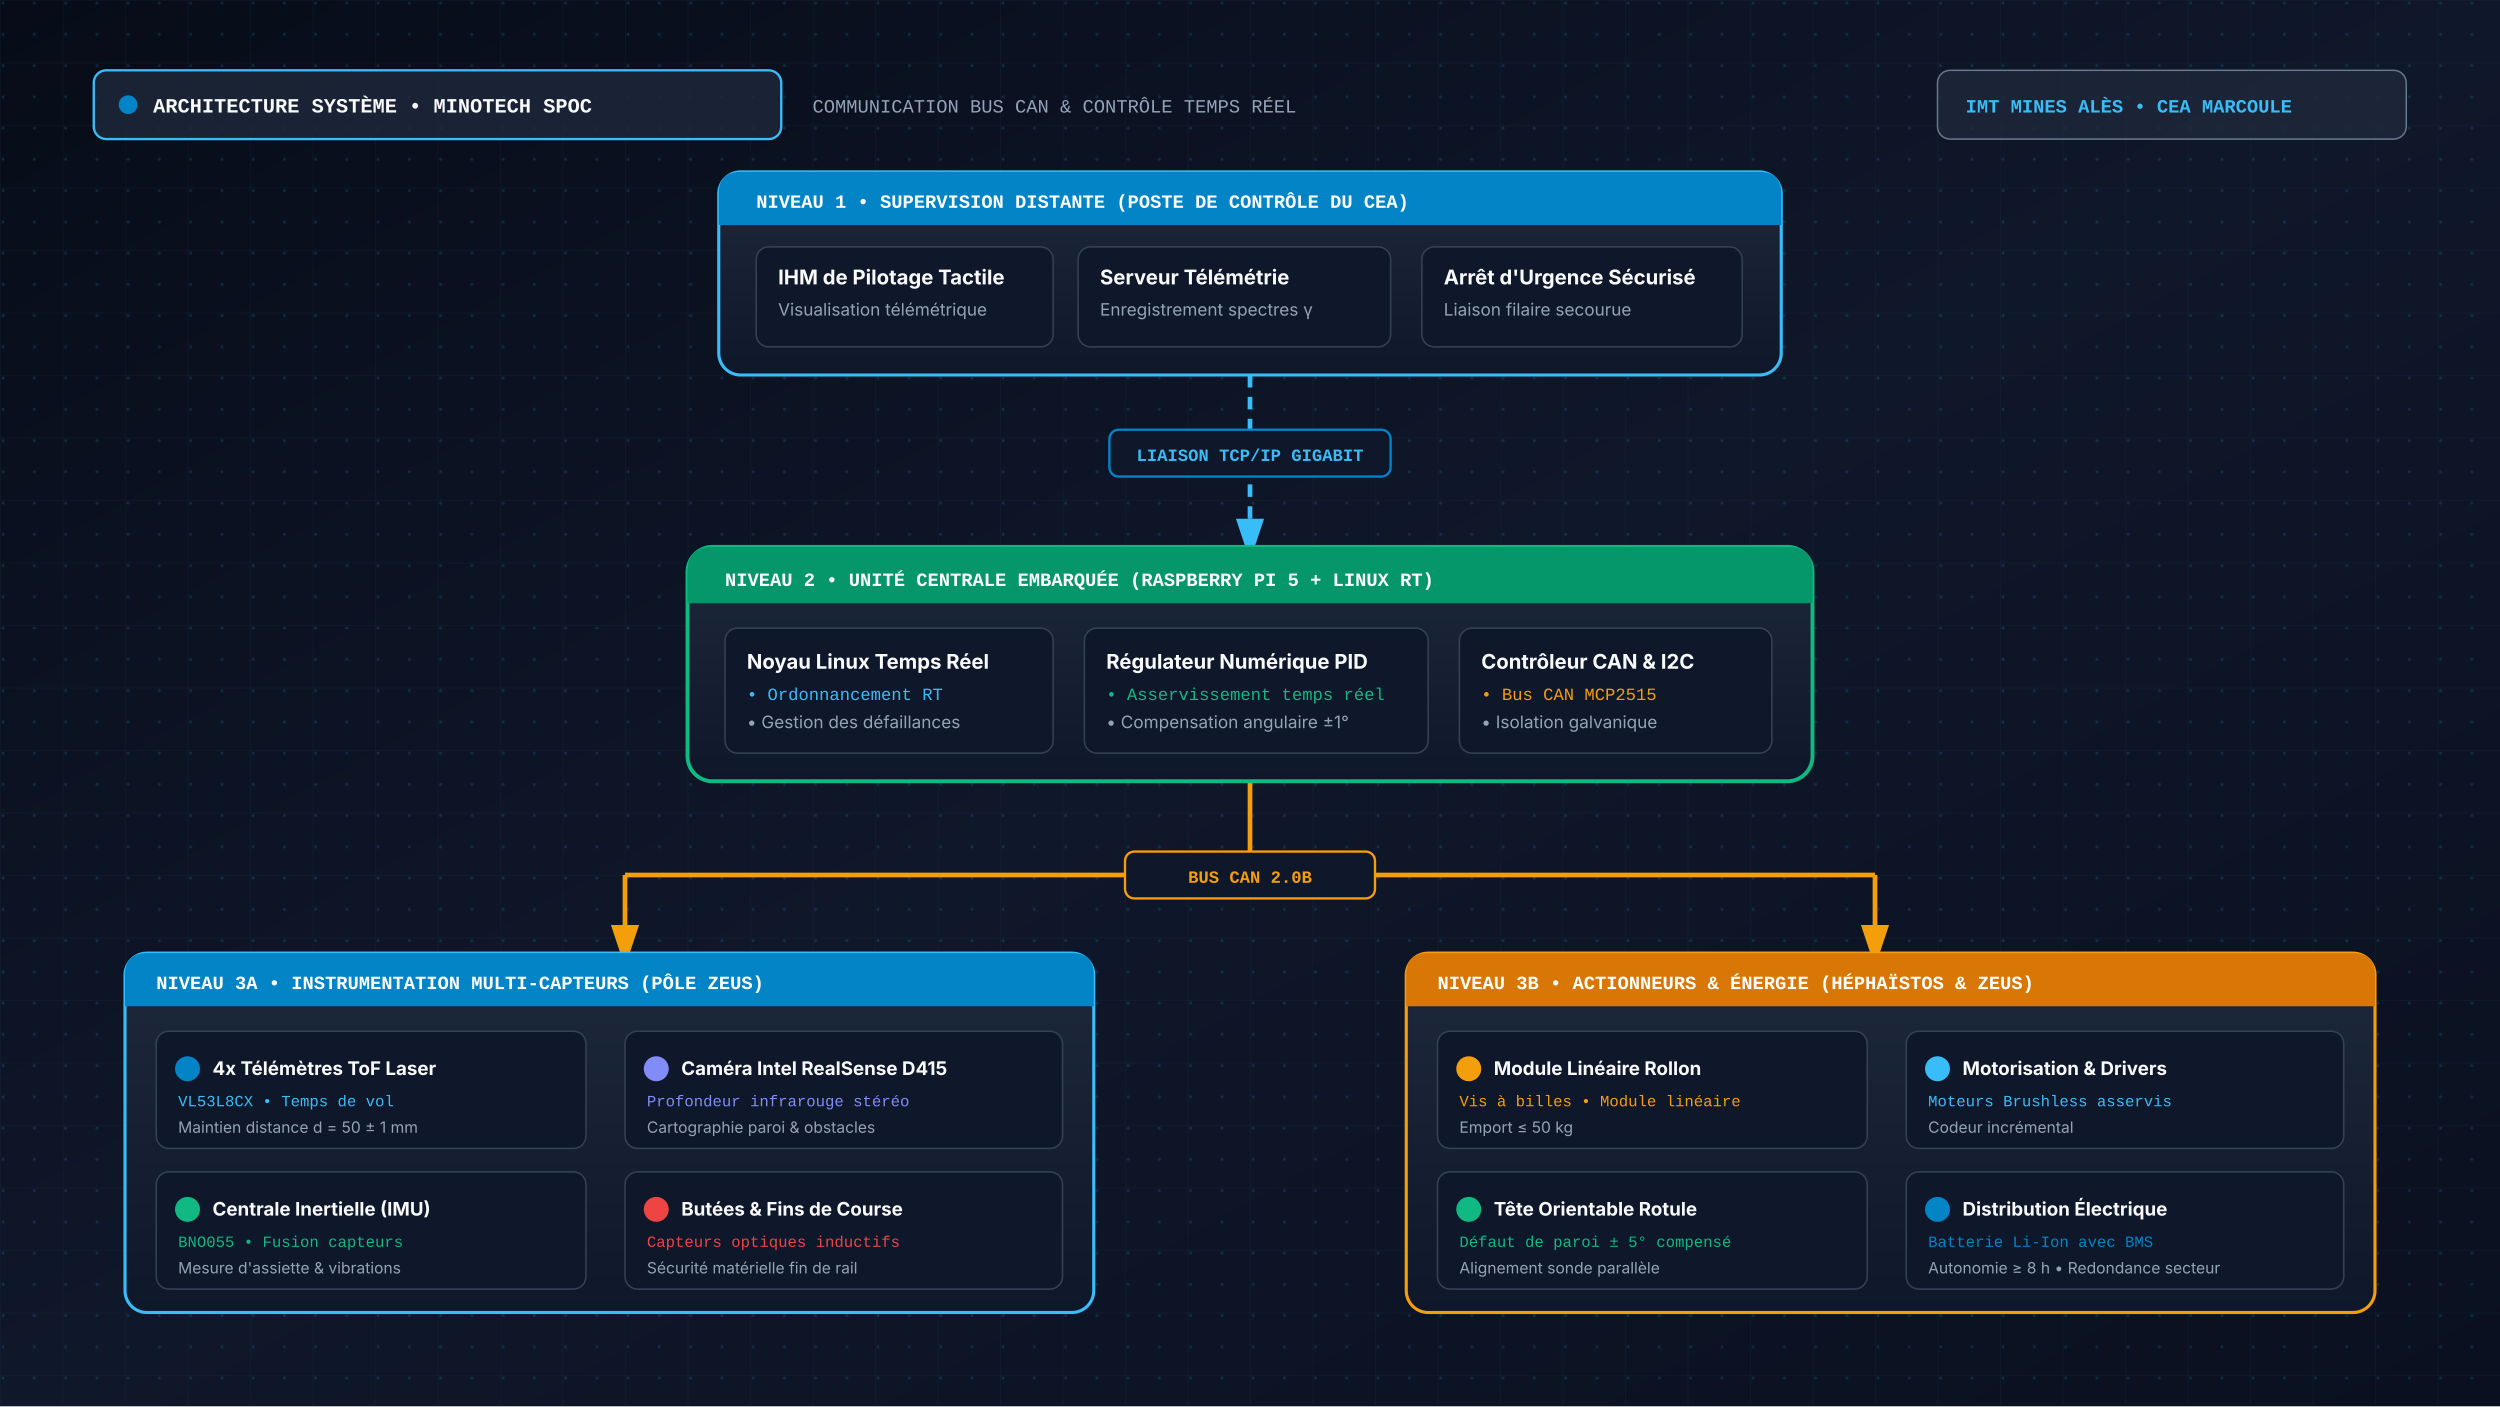
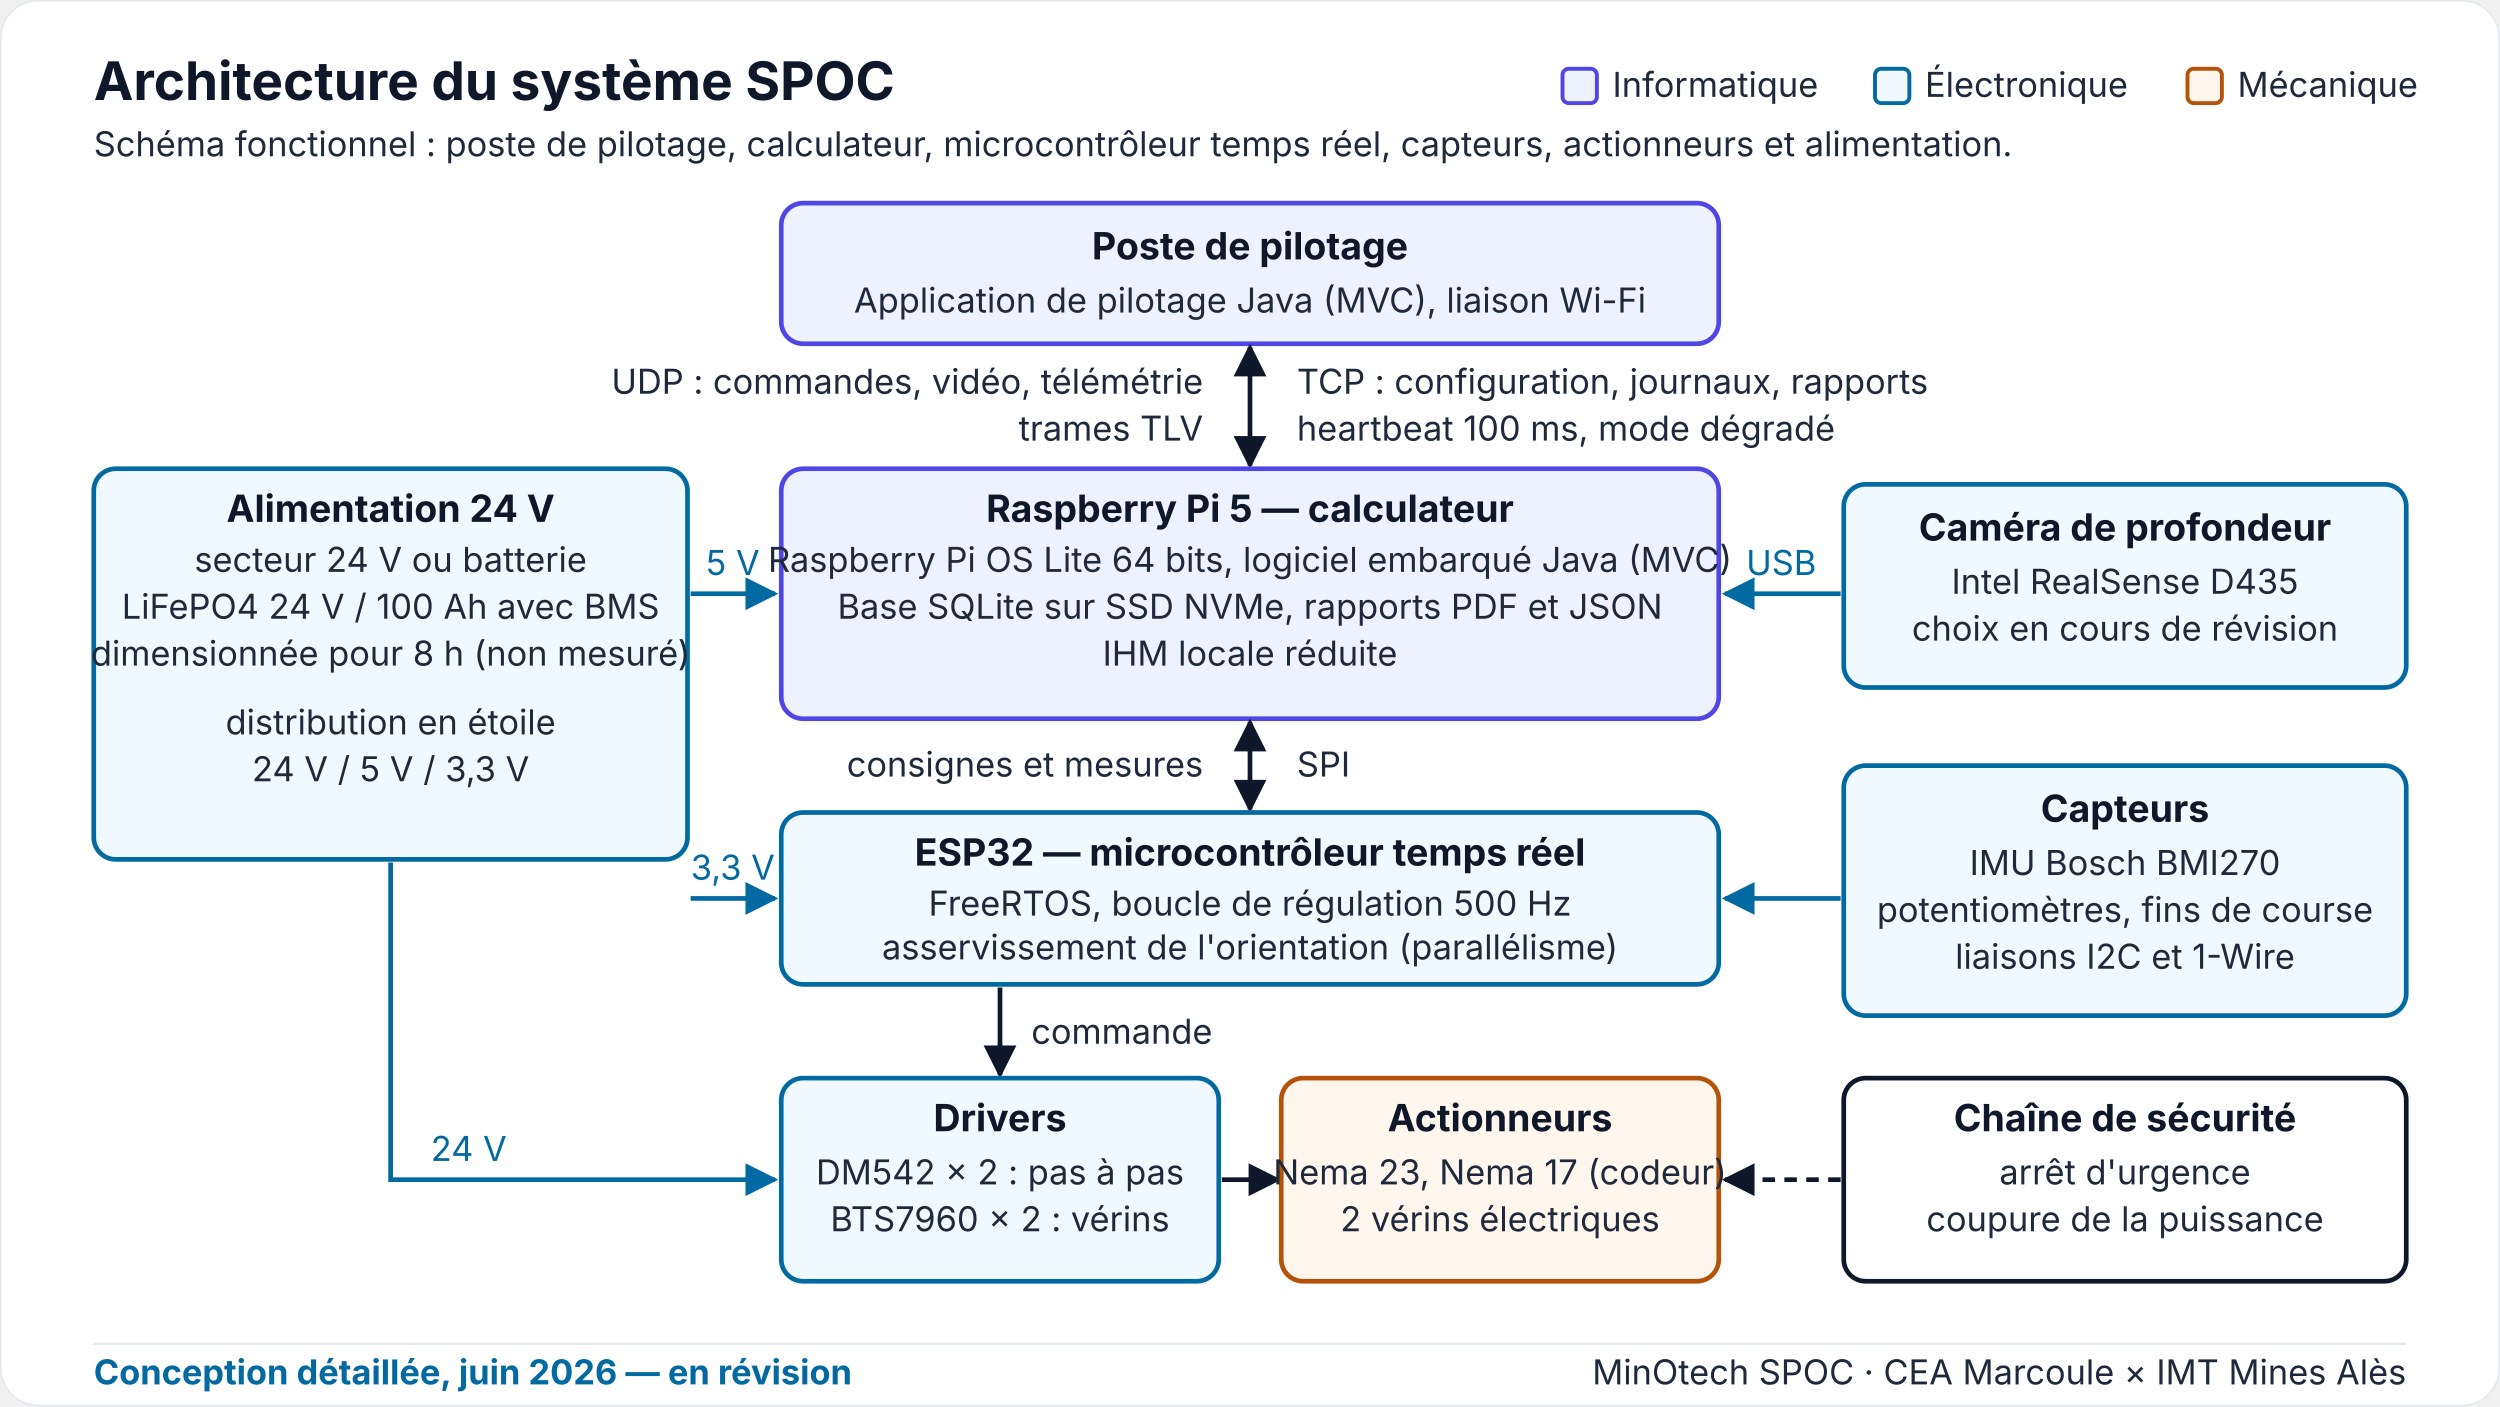
- <svg xmlns="http://www.w3.org/2000/svg" viewBox="0 0 1600 900" width="100%" height="100%">
+ <svg xmlns="http://www.w3.org/2000/svg" viewBox="0 0 1600 900" width="1600" height="900" font-family="Inter, system-ui, sans-serif" fill="#0F172A">
  <defs>
-     <linearGradient id="archBg" x1="0%" y1="0%" x2="100%" y2="100%">
-       <stop offset="0%" stop-color="#070C18" />
-       <stop offset="50%" stop-color="#0F172A" />
-       <stop offset="100%" stop-color="#0A101F" />
-     </linearGradient>
-     <linearGradient id="cardGrad" x1="0%" y1="0%" x2="0%" y2="100%">
-       <stop offset="0%" stop-color="#1E293B" />
-       <stop offset="100%" stop-color="#0F172A" />
-     </linearGradient>
-     <linearGradient id="cyanLine" x1="0%" y1="0%" x2="0%" y2="100%">
-       <stop offset="0%" stop-color="#0284C7" />
-       <stop offset="100%" stop-color="#38BDF8" />
-     </linearGradient>
-     <pattern id="archGrid" width="40" height="40" patternUnits="userSpaceOnUse">
-       <path d="M 40 0 L 0 0 0 40" fill="none" stroke="#334155" stroke-width="0.75" stroke-opacity="0.2" />
-     </pattern>
-     <pattern id="dotPattern" width="20" height="20" patternUnits="userSpaceOnUse">
-       <circle cx="2" cy="2" r="1" fill="#38BDF8" fill-opacity="0.15" />
-     </pattern>
-     <marker id="arrowCyan" markerWidth="10" markerHeight="10" refX="6" refY="3" orient="auto">
-       <path d="M0,0 L0,6 L9,3 z" fill="#38BDF8" />
+     <marker id="ink" viewBox="0 0 10 10" refX="9" refY="5" markerWidth="7" markerHeight="7" orient="auto-start-reverse">
+       <path d="M0,0 L10,5 L0,10 z" fill="#0F172A" />
    </marker>
-     <marker id="arrowEmerald" markerWidth="10" markerHeight="10" refX="6" refY="3" orient="auto">
-       <path d="M0,0 L0,6 L9,3 z" fill="#10B981" />
-     </marker>
-     <marker id="arrowAmber" markerWidth="10" markerHeight="10" refX="6" refY="3" orient="auto">
-       <path d="M0,0 L0,6 L9,3 z" fill="#F59E0B" />
+     <marker id="zeus" viewBox="0 0 10 10" refX="9" refY="5" markerWidth="7" markerHeight="7" orient="auto-start-reverse">
+       <path d="M0,0 L10,5 L0,10 z" fill="#0369A1" />
    </marker>
  </defs>
-   <style>
-     .mono { font-family: 'JetBrains Mono', 'Courier New', monospace; }
-     .sans { font-family: 'Inter', -apple-system, sans-serif; }
-   </style>
-   <rect width="1600" height="900" fill="url(#archBg)" />
-   <rect width="1600" height="900" fill="url(#archGrid)" />
-   <rect width="1600" height="900" fill="url(#dotPattern)" />
-   <g transform="translate(60, 45)">
-     <rect x="0" y="0" width="440" height="44" rx="8" fill="#1E293B" fill-opacity="0.8" stroke="#38BDF8" stroke-width="1.5" />
-     <circle cx="22" cy="22" r="6" fill="#0284C7" />
-     <text x="38" y="27" fill="#F8FAFC" class="mono" font-size="13" font-weight="bold">ARCHITECTURE SYSTÈME • MINOTECH SPOC</text>
-     <text x="460" y="27" fill="#94A3B8" class="mono" font-size="12">COMMUNICATION BUS CAN &amp; CONTRÔLE TEMPS RÉEL</text>
+   <rect x="0.5" y="0.5" width="1599" height="899" rx="24" fill="#FFFFFF" stroke="#E2E8F0" />
+   <text x="60" y="64" font-size="34" font-weight="700">Architecture du système SPOC</text>
+   <text x="60" y="100" font-size="22" fill="#1E293B">Schéma fonctionnel : poste de pilotage, calculateur, microcontrôleur temps réel, capteurs, actionneurs et alimentation.</text>
+   <g font-size="22" fill="#1E293B">
+     <rect x="1000" y="44" width="22" height="22" rx="4" fill="#EEF2FF" stroke="#4F46E5" stroke-width="2.5" />
+     <text x="1032" y="62">Informatique</text>
+     <rect x="1200" y="44" width="22" height="22" rx="4" fill="#F0F9FF" stroke="#0369A1" stroke-width="2.5" />
+     <text x="1232" y="62">Électronique</text>
+     <rect x="1400" y="44" width="22" height="22" rx="4" fill="#FFF7ED" stroke="#B45309" stroke-width="2.5" />
+     <text x="1432" y="62">Mécanique</text>
  </g>
-   <g transform="translate(1240, 45)">
-     <rect x="0" y="0" width="300" height="44" rx="8" fill="#1E293B" fill-opacity="0.8" stroke="#64748B" stroke-width="1" />
-     <text x="18" y="27" fill="#38BDF8" class="mono" font-size="12" font-weight="bold">IMT MINES ALÈS • CEA MARCOULE</text>
+   <rect x="500" y="130" width="600" height="90" rx="14" fill="#EEF2FF" stroke="#4F46E5" stroke-width="3" />
+   <text x="800" y="166" font-size="24" font-weight="700" text-anchor="middle">Poste de pilotage</text>
+   <text x="800" y="200" font-size="22" fill="#1E293B" text-anchor="middle">Application de pilotage Java (MVC), liaison Wi-Fi</text>
+   <line x1="800" y1="222" x2="800" y2="298" stroke="#0F172A" stroke-width="3" marker-start="url(#ink)" marker-end="url(#ink)" />
+   <g font-size="22" fill="#1E293B">
+     <text x="770" y="252" text-anchor="end">UDP : commandes, vidéo, télémétrie</text>
+     <text x="770" y="282" text-anchor="end">trames TLV</text>
+     <text x="830" y="252">TCP : configuration, journaux, rapports</text>
+     <text x="830" y="282">heartbeat 100 ms, mode dégradé</text>
  </g>
-   <path d="M 800 240 L 800 350" stroke="#38BDF8" stroke-width="3" stroke-dasharray="8 6" marker-end="url(#arrowCyan)" />
-   <rect x="710" y="275" width="180" height="30" rx="6" fill="#0F172A" stroke="#0284C7" stroke-width="1.5" />
-   <text x="800" y="295" fill="#38BDF8" class="mono" font-size="11" font-weight="bold" text-anchor="middle">LIAISON TCP/IP GIGABIT</text>
-   <path d="M 800 500 L 800 560" stroke="#F59E0B" stroke-width="3" />
-   <path d="M 400 560 L 1200 560" stroke="#F59E0B" stroke-width="3" />
-   <rect x="720" y="545" width="160" height="30" rx="6" fill="#0F172A" stroke="#F59E0B" stroke-width="1.5" />
-   <text x="800" y="565" fill="#F59E0B" class="mono" font-size="11" font-weight="bold" text-anchor="middle">BUS CAN 2.0B</text>
-   <path d="M 400 560 L 400 610" stroke="#F59E0B" stroke-width="3" marker-end="url(#arrowAmber)" />
-   <path d="M 1200 560 L 1200 610" stroke="#F59E0B" stroke-width="3" marker-end="url(#arrowAmber)" />
-   <g transform="translate(460, 110)">
-     <rect x="0" y="0" width="680" height="130" rx="14" fill="url(#cardGrad)" stroke="#38BDF8" stroke-width="2" />
-     <path d="M 0 14 Q 0 0 14 0 L 666 0 Q 680 0 680 14 L 680 34 L 0 34 Z" fill="#0284C7" />
-     <text x="24" y="23" fill="#FFFFFF" class="mono" font-size="12" font-weight="bold">NIVEAU 1 • SUPERVISION DISTANTE (POSTE DE CONTRÔLE DU CEA)</text>
-     <g transform="translate(24, 48)">
-       <rect x="0" y="0" width="190" height="64" rx="8" fill="#0F172A" stroke="#334155" stroke-width="1" />
-       <text x="14" y="24" fill="#F8FAFC" class="sans" font-size="13" font-weight="bold">IHM de Pilotage Tactile</text>
-       <text x="14" y="44" fill="#94A3B8" class="sans" font-size="11">Visualisation télémétrique</text>
-     </g>
-     <g transform="translate(230, 48)">
-       <rect x="0" y="0" width="200" height="64" rx="8" fill="#0F172A" stroke="#334155" stroke-width="1" />
-       <text x="14" y="24" fill="#F8FAFC" class="sans" font-size="13" font-weight="bold">Serveur Télémétrie</text>
-       <text x="14" y="44" fill="#94A3B8" class="sans" font-size="11">Enregistrement spectres γ</text>
-     </g>
-     <g transform="translate(450, 48)">
-       <rect x="0" y="0" width="205" height="64" rx="8" fill="#0F172A" stroke="#334155" stroke-width="1" />
-       <text x="14" y="24" fill="#F8FAFC" class="sans" font-size="13" font-weight="bold">Arrêt d'Urgence Sécurisé</text>
-       <text x="14" y="44" fill="#94A3B8" class="sans" font-size="11">Liaison filaire secourue</text>
-     </g>
+   <rect x="500" y="300" width="600" height="160" rx="14" fill="#EEF2FF" stroke="#4F46E5" stroke-width="3" />
+   <text x="800" y="334" font-size="24" font-weight="700" text-anchor="middle">Raspberry Pi 5 — calculateur</text>
+   <g font-size="22" fill="#1E293B" text-anchor="middle">
+     <text x="800" y="366">Raspberry Pi OS Lite 64 bits, logiciel embarqué Java (MVC)</text>
+     <text x="800" y="396">Base SQLite sur SSD NVMe, rapports PDF et JSON</text>
+     <text x="800" y="426">IHM locale réduite</text>
  </g>
-   <g transform="translate(440, 350)">
-     <rect x="0" y="0" width="720" height="150" rx="16" fill="url(#cardGrad)" stroke="#10B981" stroke-width="2.5" />
-     <path d="M 0 16 Q 0 0 16 0 L 704 0 Q 720 0 720 16 L 720 36 L 0 36 Z" fill="#059669" />
-     <text x="24" y="25" fill="#FFFFFF" class="mono" font-size="12" font-weight="bold">NIVEAU 2 • UNITÉ CENTRALE EMBARQUÉE (RASPBERRY PI 5 + LINUX RT)</text>
-     <g transform="translate(24, 52)">
-       <g transform="translate(0, 0)">
-         <rect x="0" y="0" width="210" height="80" rx="8" fill="#0F172A" stroke="#334155" stroke-width="1" />
-         <text x="14" y="26" fill="#F8FAFC" class="sans" font-size="13" font-weight="bold">Noyau Linux Temps Réel</text>
-         <text x="14" y="46" fill="#38BDF8" class="mono" font-size="11">• Ordonnancement RT</text>
-         <text x="14" y="64" fill="#94A3B8" class="sans" font-size="11">• Gestion des défaillances</text>
-       </g>
-       <g transform="translate(230, 0)">
-         <rect x="0" y="0" width="220" height="80" rx="8" fill="#0F172A" stroke="#334155" stroke-width="1" />
-         <text x="14" y="26" fill="#F8FAFC" class="sans" font-size="13" font-weight="bold">Régulateur Numérique PID</text>
-         <text x="14" y="46" fill="#10B981" class="mono" font-size="11">• Asservissement temps réel</text>
-         <text x="14" y="64" fill="#94A3B8" class="sans" font-size="11">• Compensation angulaire ±1°</text>
-       </g>
-       <g transform="translate(470, 0)">
-         <rect x="0" y="0" width="200" height="80" rx="8" fill="#0F172A" stroke="#334155" stroke-width="1" />
-         <text x="14" y="26" fill="#F8FAFC" class="sans" font-size="13" font-weight="bold">Contrôleur CAN &amp; I2C</text>
-         <text x="14" y="46" fill="#F59E0B" class="mono" font-size="11">• Bus CAN MCP2515</text>
-         <text x="14" y="64" fill="#94A3B8" class="sans" font-size="11">• Isolation galvanique</text>
-       </g>
-     </g>
+   <rect x="1180" y="310" width="360" height="130" rx="14" fill="#F0F9FF" stroke="#0369A1" stroke-width="3" />
+   <text x="1360" y="346" font-size="24" font-weight="700" text-anchor="middle">Caméra de profondeur</text>
+   <g font-size="22" fill="#1E293B" text-anchor="middle">
+     <text x="1360" y="380">Intel RealSense D435</text>
+     <text x="1360" y="410">choix en cours de révision</text>
  </g>
-   <g transform="translate(80, 610)">
-     <rect x="0" y="0" width="620" height="230" rx="14" fill="url(#cardGrad)" stroke="#38BDF8" stroke-width="2" />
-     <path d="M 0 14 Q 0 0 14 0 L 606 0 Q 620 0 620 14 L 620 34 L 0 34 Z" fill="#0284C7" />
-     <text x="20" y="23" fill="#FFFFFF" class="mono" font-size="12" font-weight="bold">NIVEAU 3A • INSTRUMENTATION MULTI-CAPTEURS (PÔLE ZEUS)</text>
-     <g transform="translate(20, 50)">
-       <rect x="0" y="0" width="275" height="75" rx="8" fill="#0F172A" stroke="#334155" stroke-width="1" />
-       <circle cx="20" cy="24" r="8" fill="#0284C7" />
-       <text x="36" y="28" fill="#F8FAFC" class="sans" font-size="12" font-weight="bold">4x Télémètres ToF Laser</text>
-       <text x="14" y="48" fill="#38BDF8" class="mono" font-size="10">VL53L8CX • Temps de vol</text>
-       <text x="14" y="65" fill="#94A3B8" class="sans" font-size="10">Maintien distance d = 50 ± 1 mm</text>
-       <rect x="300" y="0" width="280" height="75" rx="8" fill="#0F172A" stroke="#334155" stroke-width="1" />
-       <circle cx="320" cy="24" r="8" fill="#818CF8" />
-       <text x="336" y="28" fill="#F8FAFC" class="sans" font-size="12" font-weight="bold">Caméra Intel RealSense D415</text>
-       <text x="314" y="48" fill="#818CF8" class="mono" font-size="10">Profondeur infrarouge stéréo</text>
-       <text x="314" y="65" fill="#94A3B8" class="sans" font-size="10">Cartographie paroi &amp; obstacles</text>
-       <rect x="0" y="90" width="275" height="75" rx="8" fill="#0F172A" stroke="#334155" stroke-width="1" />
-       <circle cx="20" cy="114" r="8" fill="#10B981" />
-       <text x="36" y="118" fill="#F8FAFC" class="sans" font-size="12" font-weight="bold">Centrale Inertielle (IMU)</text>
-       <text x="14" y="138" fill="#10B981" class="mono" font-size="10">BNO055 • Fusion capteurs</text>
-       <text x="14" y="155" fill="#94A3B8" class="sans" font-size="10">Mesure d'assiette &amp; vibrations</text>
-       <rect x="300" y="90" width="280" height="75" rx="8" fill="#0F172A" stroke="#334155" stroke-width="1" />
-       <circle cx="320" cy="114" r="8" fill="#EF4444" />
-       <text x="336" y="118" fill="#F8FAFC" class="sans" font-size="12" font-weight="bold">Butées &amp; Fins de Course</text>
-       <text x="314" y="138" fill="#EF4444" class="mono" font-size="10">Capteurs optiques inductifs</text>
-       <text x="314" y="155" fill="#94A3B8" class="sans" font-size="10">Sécurité matérielle fin de rail</text>
-     </g>
+   <line x1="1178" y1="380" x2="1104" y2="380" stroke="#0369A1" stroke-width="3" marker-end="url(#zeus)" />
+   <text x="1140" y="368" font-size="22" fill="#0369A1" text-anchor="middle">USB</text>
+   <line x1="800" y1="462" x2="800" y2="518" stroke="#0F172A" stroke-width="3" marker-start="url(#ink)" marker-end="url(#ink)" />
+   <text x="830" y="497" font-size="22" fill="#1E293B">SPI</text>
+   <text x="770" y="497" font-size="22" fill="#1E293B" text-anchor="end">consignes et mesures</text>
+   <rect x="500" y="520" width="600" height="110" rx="14" fill="#F0F9FF" stroke="#0369A1" stroke-width="3" />
+   <text x="800" y="554" font-size="24" font-weight="700" text-anchor="middle">ESP32 — microcontrôleur temps réel</text>
+   <g font-size="22" fill="#1E293B" text-anchor="middle">
+     <text x="800" y="586">FreeRTOS, boucle de régulation 500 Hz</text>
+     <text x="800" y="614">asservissement de l'orientation (parallélisme)</text>
  </g>
-   <g transform="translate(900, 610)">
-     <rect x="0" y="0" width="620" height="230" rx="14" fill="url(#cardGrad)" stroke="#F59E0B" stroke-width="2" />
-     <path d="M 0 14 Q 0 0 14 0 L 606 0 Q 620 0 620 14 L 620 34 L 0 34 Z" fill="#D97706" />
-     <text x="20" y="23" fill="#FFFFFF" class="mono" font-size="12" font-weight="bold">NIVEAU 3B • ACTIONNEURS &amp; ÉNERGIE (HÉPHAÏSTOS &amp; ZEUS)</text>
-     <g transform="translate(20, 50)">
-       <rect x="0" y="0" width="275" height="75" rx="8" fill="#0F172A" stroke="#334155" stroke-width="1" />
-       <circle cx="20" cy="24" r="8" fill="#F59E0B" />
-       <text x="36" y="28" fill="#F8FAFC" class="sans" font-size="12" font-weight="bold">Module Linéaire Rollon</text>
-       <text x="14" y="48" fill="#F59E0B" class="mono" font-size="10">Vis à billes • Module linéaire</text>
-       <text x="14" y="65" fill="#94A3B8" class="sans" font-size="10">Emport ≤ 50 kg</text>
-       <rect x="300" y="0" width="280" height="75" rx="8" fill="#0F172A" stroke="#334155" stroke-width="1" />
-       <circle cx="320" cy="24" r="8" fill="#38BDF8" />
-       <text x="336" y="28" fill="#F8FAFC" class="sans" font-size="12" font-weight="bold">Motorisation &amp; Drivers</text>
-       <text x="314" y="48" fill="#38BDF8" class="mono" font-size="10">Moteurs Brushless asservis</text>
-       <text x="314" y="65" fill="#94A3B8" class="sans" font-size="10">Codeur incrémental</text>
-       <rect x="0" y="90" width="275" height="75" rx="8" fill="#0F172A" stroke="#334155" stroke-width="1" />
-       <circle cx="20" cy="114" r="8" fill="#10B981" />
-       <text x="36" y="118" fill="#F8FAFC" class="sans" font-size="12" font-weight="bold">Tête Orientable Rotule</text>
-       <text x="14" y="138" fill="#10B981" class="mono" font-size="10">Défaut de paroi ± 5° compensé</text>
-       <text x="14" y="155" fill="#94A3B8" class="sans" font-size="10">Alignement sonde parallèle</text>
-       <rect x="300" y="90" width="280" height="75" rx="8" fill="#0F172A" stroke="#334155" stroke-width="1" />
-       <circle cx="320" cy="114" r="8" fill="#0284C7" />
-       <text x="336" y="118" fill="#F8FAFC" class="sans" font-size="12" font-weight="bold">Distribution Électrique</text>
-       <text x="314" y="138" fill="#0284C7" class="mono" font-size="10">Batterie Li-Ion avec BMS</text>
-       <text x="314" y="155" fill="#94A3B8" class="sans" font-size="10">Autonomie ≥ 8 h • Redondance secteur</text>
-     </g>
+   <rect x="1180" y="490" width="360" height="160" rx="14" fill="#F0F9FF" stroke="#0369A1" stroke-width="3" />
+   <text x="1360" y="526" font-size="24" font-weight="700" text-anchor="middle">Capteurs</text>
+   <g font-size="22" fill="#1E293B" text-anchor="middle">
+     <text x="1360" y="560">IMU Bosch BMI270</text>
+     <text x="1360" y="590">potentiomètres, fins de course</text>
+     <text x="1360" y="620">liaisons I2C et 1-Wire</text>
  </g>
+   <line x1="1178" y1="575" x2="1104" y2="575" stroke="#0369A1" stroke-width="3" marker-end="url(#zeus)" />
+   <line x1="640" y1="632" x2="640" y2="688" stroke="#0F172A" stroke-width="3" marker-end="url(#ink)" />
+   <text x="660" y="668" font-size="22" fill="#1E293B">commande</text>
+   <rect x="500" y="690" width="280" height="130" rx="14" fill="#F0F9FF" stroke="#0369A1" stroke-width="3" />
+   <text x="640" y="724" font-size="24" font-weight="700" text-anchor="middle">Drivers</text>
+   <g font-size="22" fill="#1E293B" text-anchor="middle">
+     <text x="640" y="758">DM542 × 2 : pas à pas</text>
+     <text x="640" y="788">BTS7960 × 2 : vérins</text>
+   </g>
+   <line x1="782" y1="755" x2="818" y2="755" stroke="#0F172A" stroke-width="3" marker-end="url(#ink)" />
+   <rect x="820" y="690" width="280" height="130" rx="14" fill="#FFF7ED" stroke="#B45309" stroke-width="3" />
+   <text x="960" y="724" font-size="24" font-weight="700" text-anchor="middle">Actionneurs</text>
+   <g font-size="22" fill="#1E293B" text-anchor="middle">
+     <text x="960" y="758">Nema 23, Nema 17 (codeur)</text>
+     <text x="960" y="788">2 vérins électriques</text>
+   </g>
+   <rect x="60" y="300" width="380" height="250" rx="14" fill="#F0F9FF" stroke="#0369A1" stroke-width="3" />
+   <text x="250" y="334" font-size="24" font-weight="700" text-anchor="middle">Alimentation 24 V</text>
+   <g font-size="22" fill="#1E293B" text-anchor="middle">
+     <text x="250" y="366">secteur 24 V ou batterie</text>
+     <text x="250" y="396">LiFePO4 24 V / 100 Ah avec BMS</text>
+     <text x="250" y="426">dimensionnée pour 8 h (non mesuré)</text>
+     <text x="250" y="470">distribution en étoile</text>
+     <text x="250" y="500">24 V / 5 V / 3,3 V</text>
+   </g>
+   <g stroke="#0369A1" stroke-width="3" fill="none" marker-end="url(#zeus)">
+     <line x1="442" y1="380" x2="496" y2="380" />
+     <line x1="442" y1="575" x2="496" y2="575" />
+     <path d="M250,552 L250,755 L496,755" />
+   </g>
+   <g font-size="22" fill="#0369A1" text-anchor="middle">
+     <text x="469" y="368">5 V</text>
+     <text x="469" y="563">3,3 V</text>
+     <text x="300" y="743">24 V</text>
+   </g>
+   <rect x="1180" y="690" width="360" height="130" rx="14" fill="#FFFFFF" stroke="#0F172A" stroke-width="3" />
+   <text x="1360" y="724" font-size="24" font-weight="700" text-anchor="middle">Chaîne de sécurité</text>
+   <g font-size="22" fill="#1E293B" text-anchor="middle">
+     <text x="1360" y="758">arrêt d'urgence</text>
+     <text x="1360" y="788">coupure de la puissance</text>
+   </g>
+   <line x1="1178" y1="755" x2="1104" y2="755" stroke="#0F172A" stroke-width="3" stroke-dasharray="8 6" marker-end="url(#ink)" />
+   <line x1="60" y1="860" x2="1540" y2="860" stroke="#E2E8F0" stroke-width="1.5" />
+   <text x="60" y="886" font-size="22" font-weight="700" fill="#0369A1">Conception détaillée, juin 2026 — en révision</text>
+   <text x="1540" y="886" font-size="22" fill="#1E293B" text-anchor="end">MinOtech SPOC · CEA Marcoule × IMT Mines Alès</text>
</svg>
